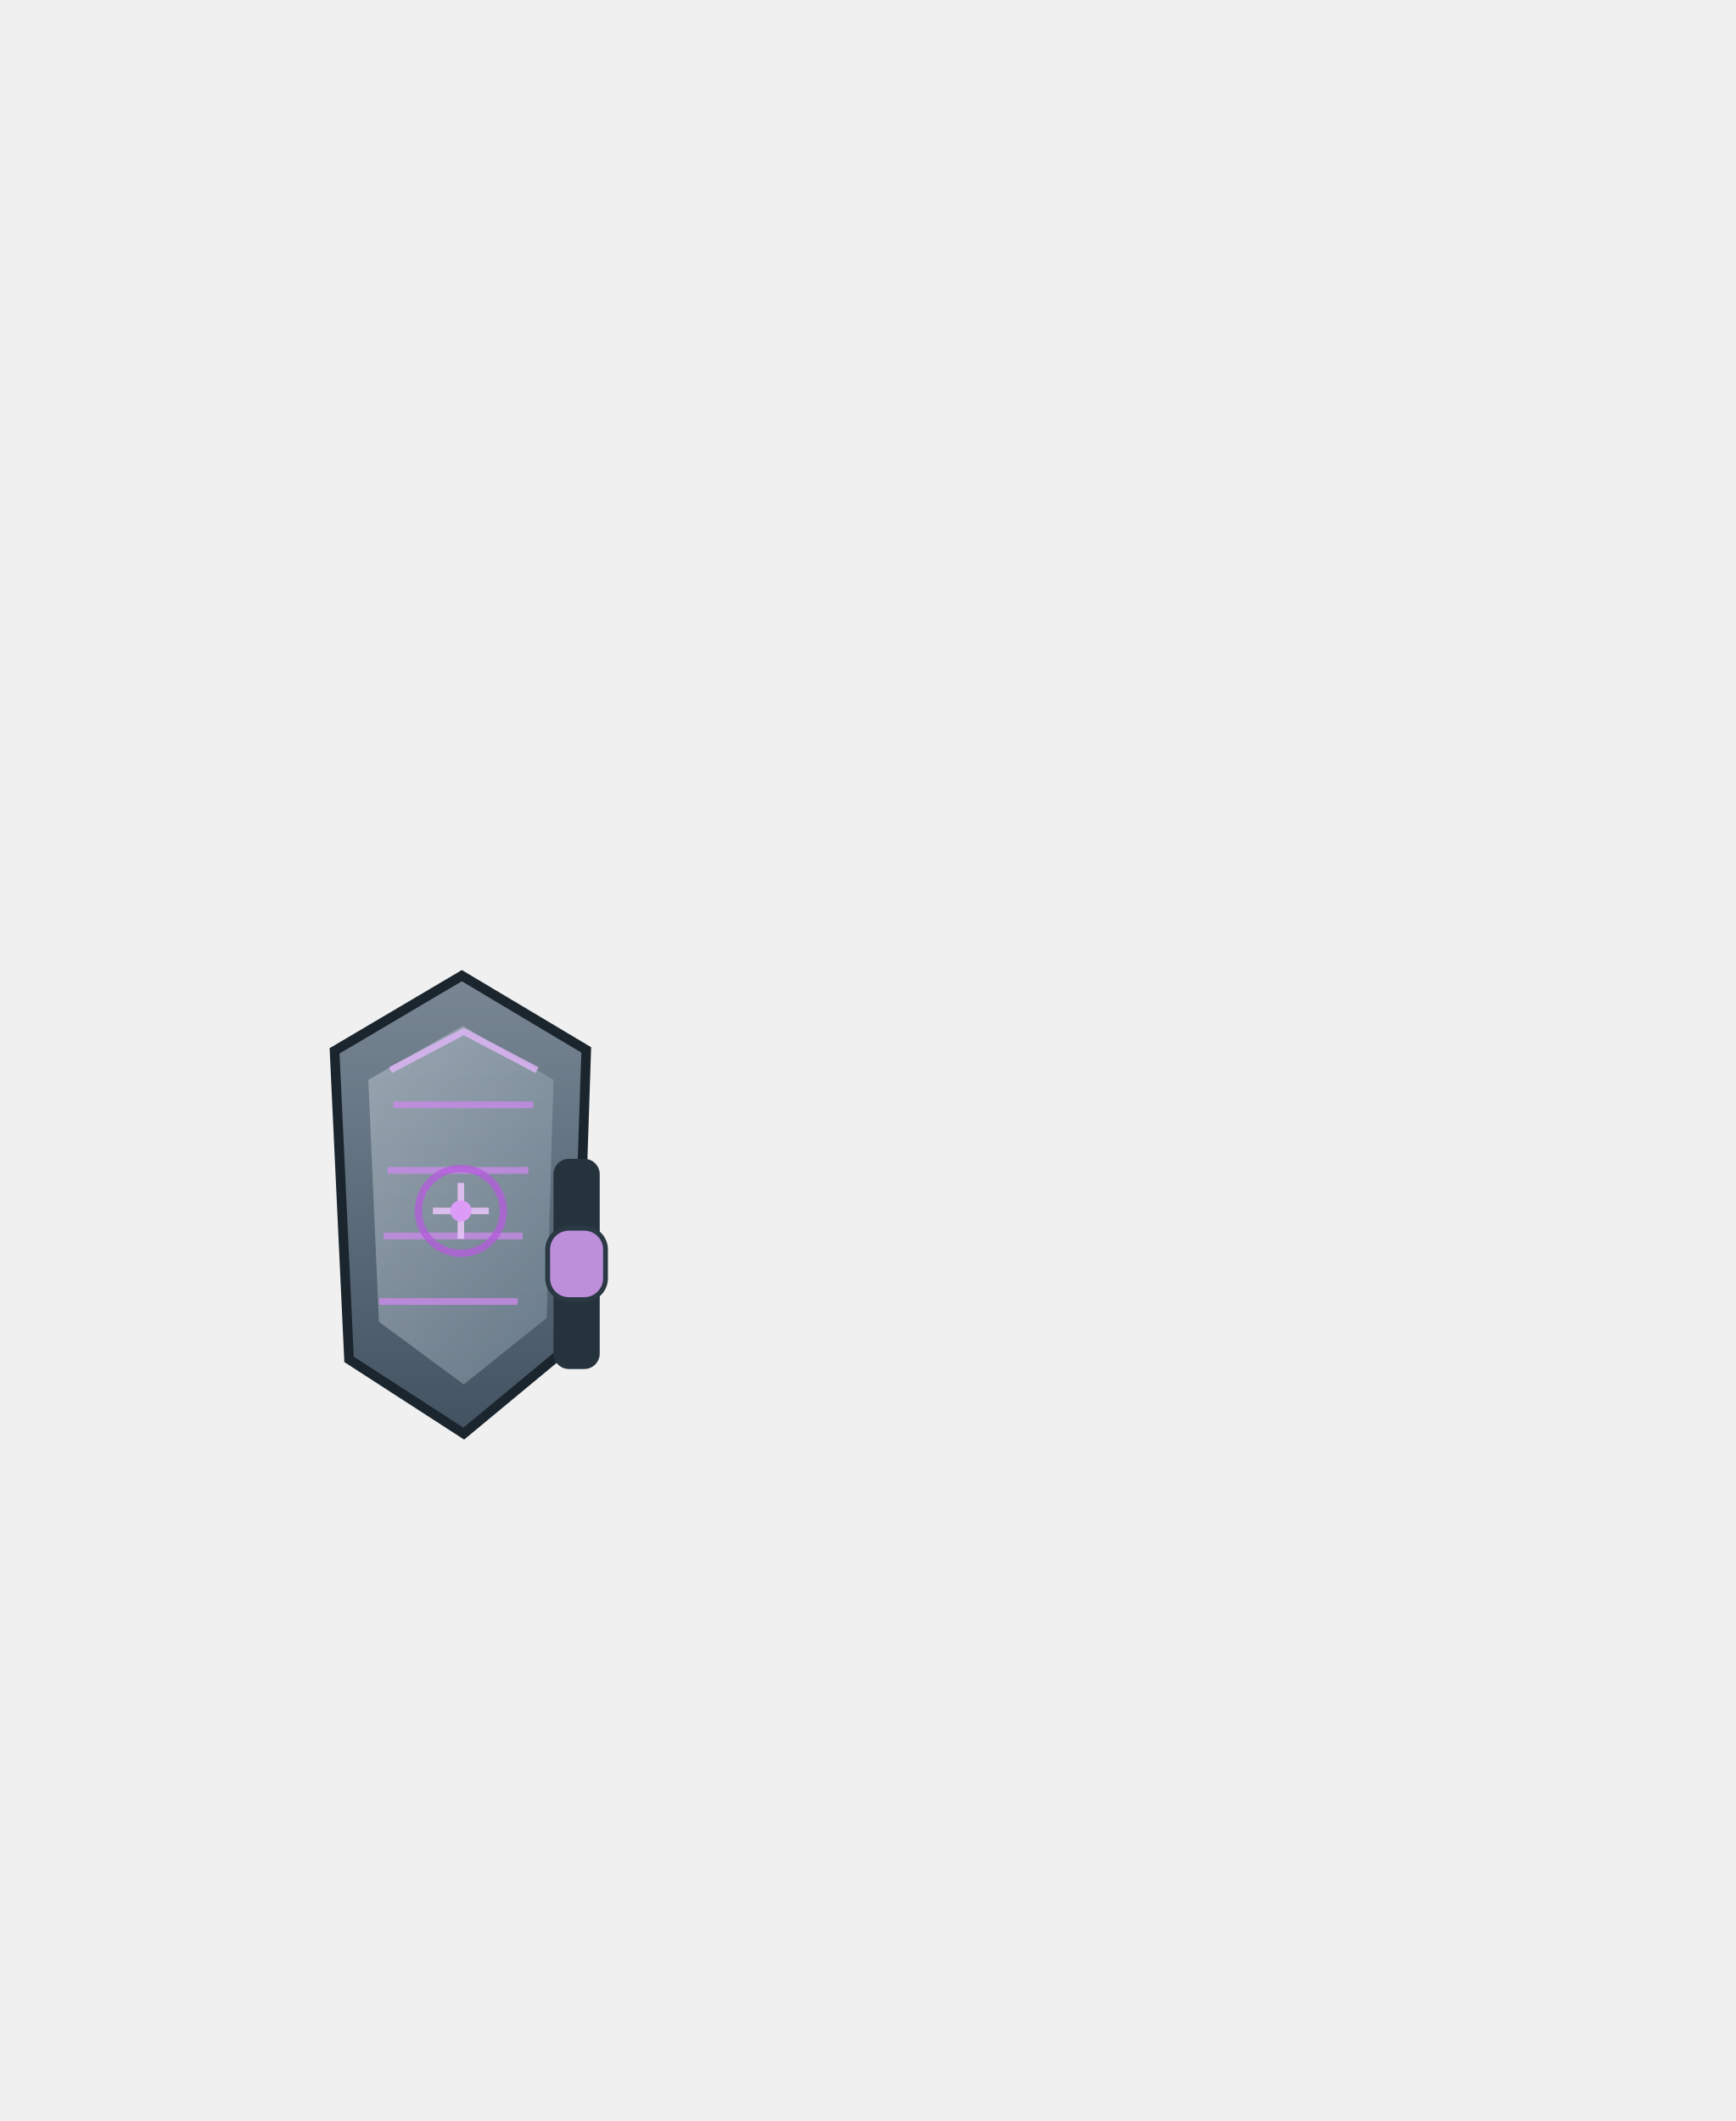
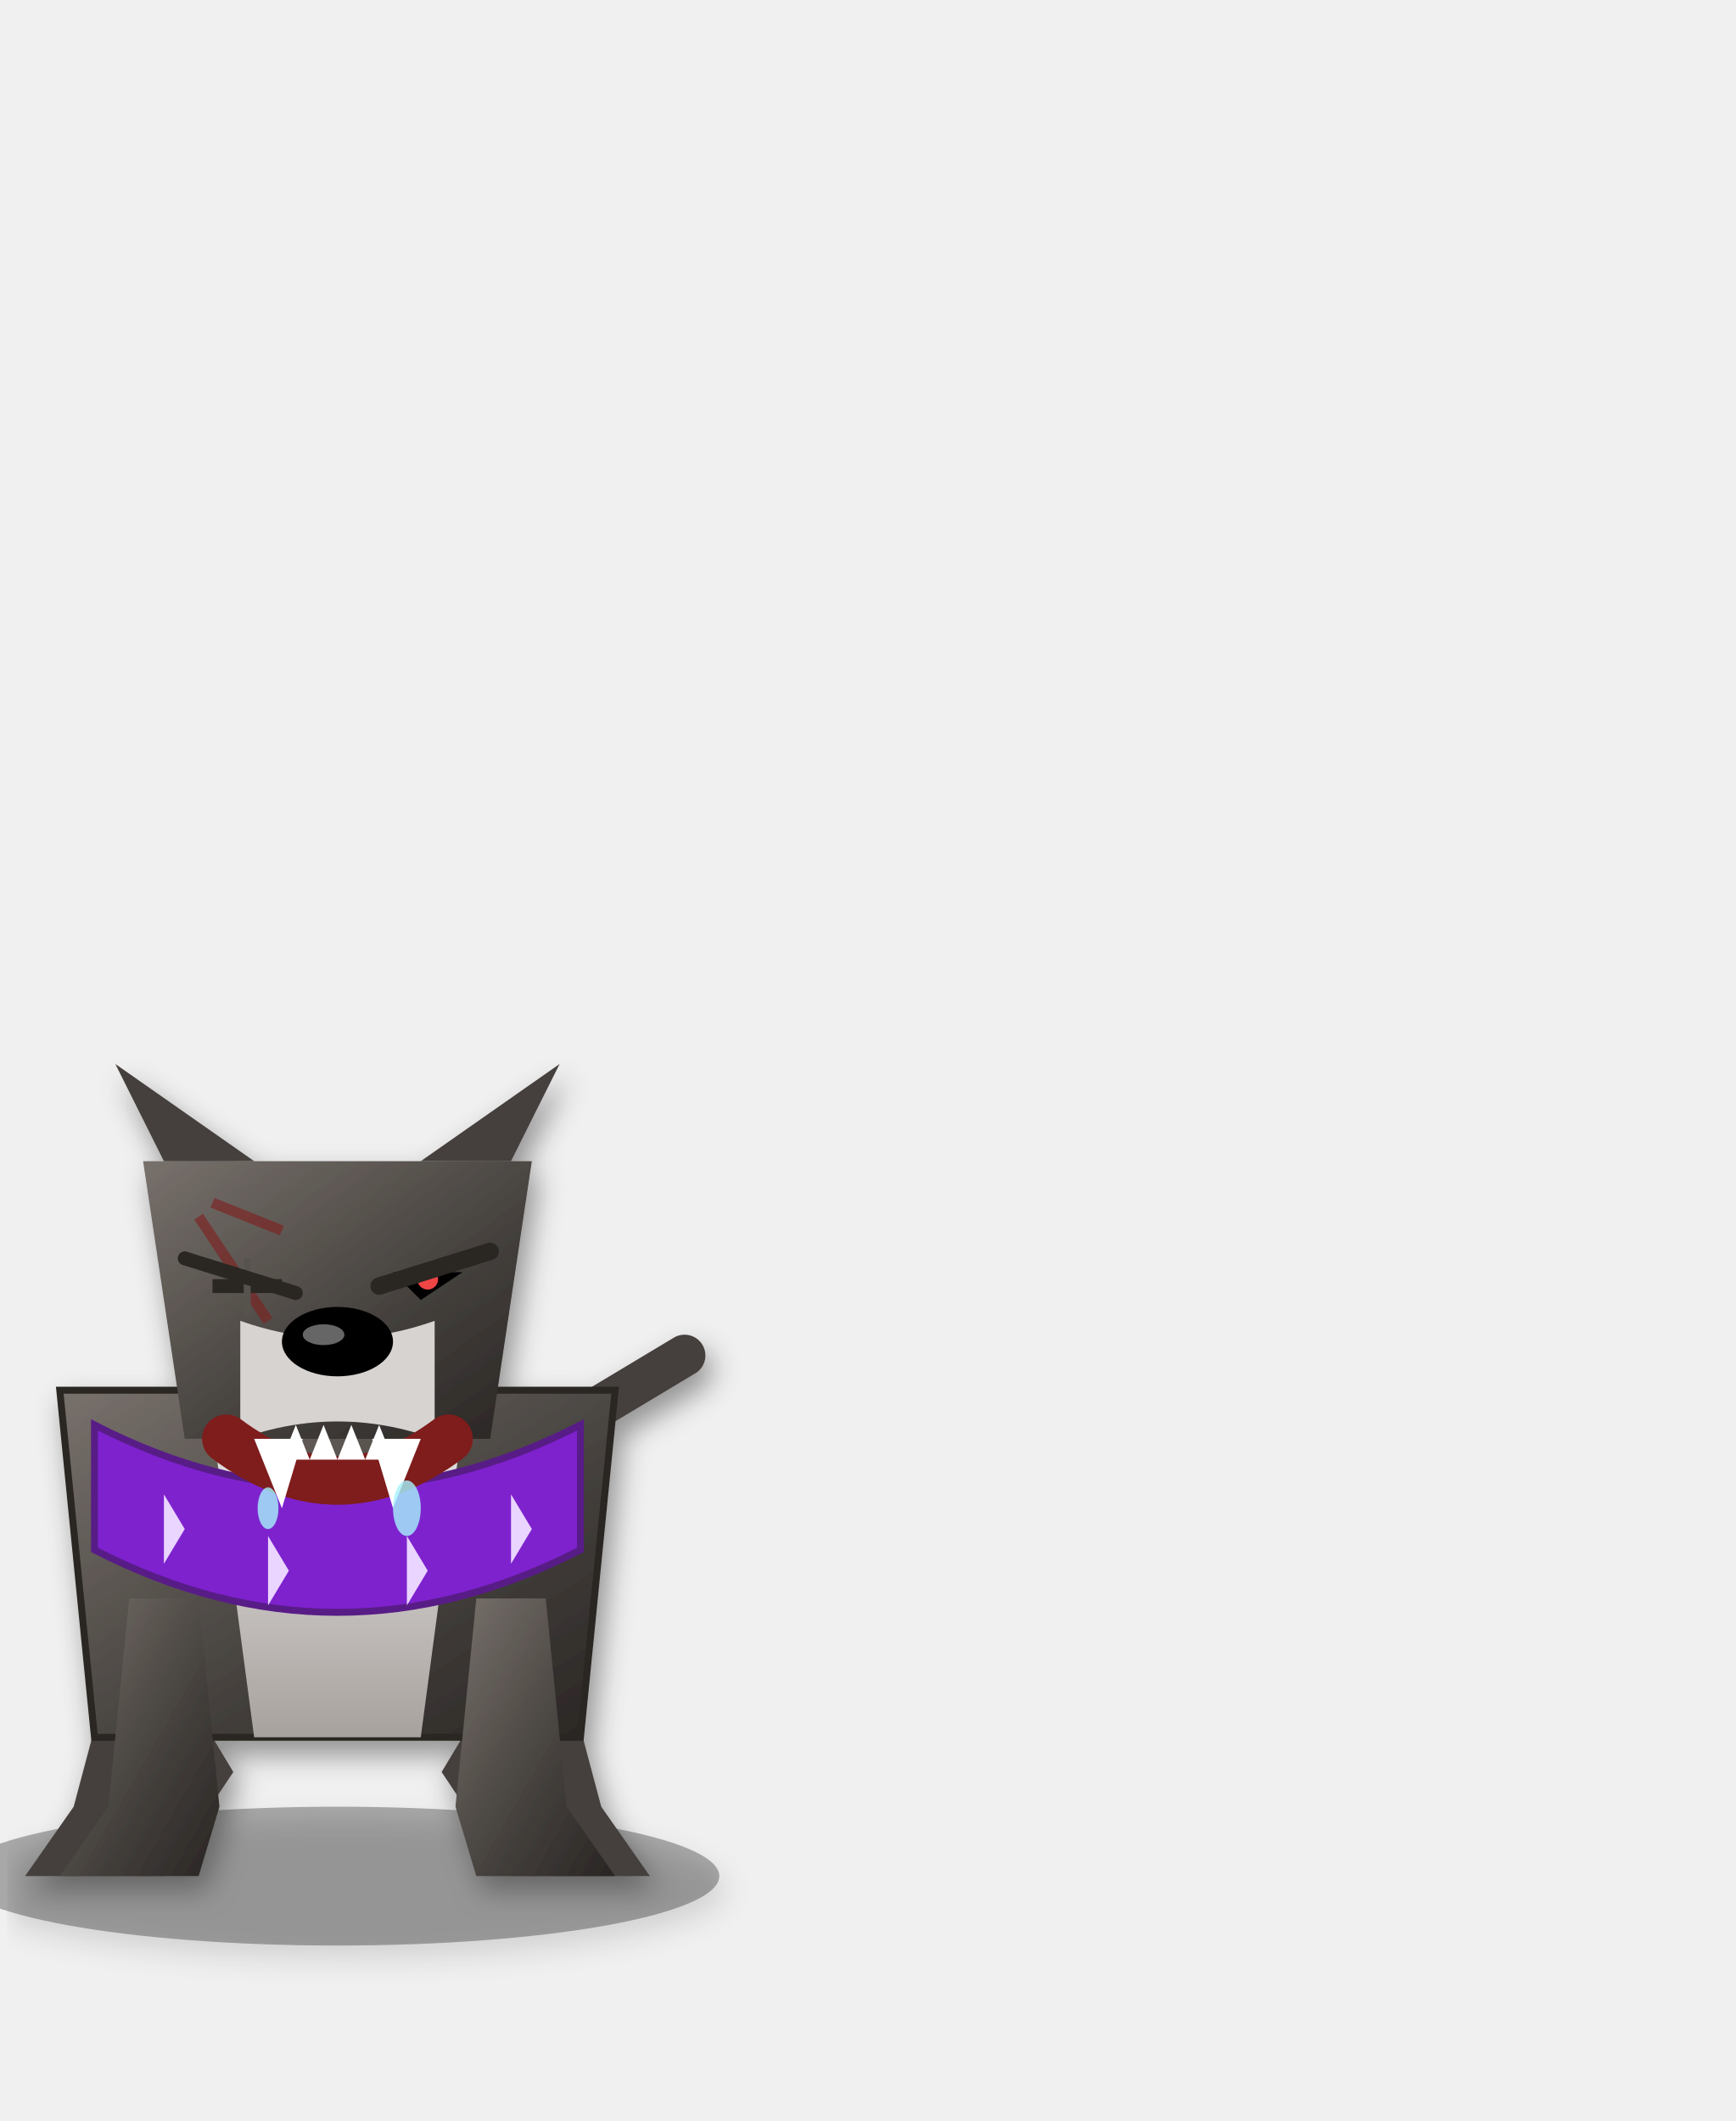
- <svg xmlns="http://www.w3.org/2000/svg" viewBox="0 0 180 220" width="180" height="220">
+ <svg xmlns="http://www.w3.org/2000/svg" viewBox="0 0 180 220">
  <defs>
-     <linearGradient id="e_shell" x1="0" y1="0" x2="0" y2="1">
-       <stop offset="0%" stop-color="#798795" />
-       <stop offset="100%" stop-color="#425261" />
+     <linearGradient id="pitbullBody" x1="0" y1="0" x2="1" y2="1">
+       <stop offset="0%" stop-color="#78716c" />
+       <stop offset="60%" stop-color="#44403c" />
+       <stop offset="100%" stop-color="#292524" />
    </linearGradient>
-     <linearGradient id="e_plate" x1="0" y1="0" x2="1" y2="1">
-       <stop offset="0%" stop-color="#b0bcc6" />
-       <stop offset="100%" stop-color="#798b9a" />
+     <linearGradient id="pitbullChest" x1="0" y1="0" x2="0" y2="1">
+       <stop offset="0%" stop-color="#e7e5e4" />
+       <stop offset="100%" stop-color="#a8a29e" />
    </linearGradient>
-     <filter id="e_glow" x="-60%" y="-60%" width="220%" height="220%">
-       <feGaussianBlur stdDeviation="0.7" />
+     <filter id="dogShadow">
+       <feGaussianBlur in="SourceAlpha" stdDeviation="2" />
+       <feOffset dx="1" dy="2" result="offsetblur" />
+       <feComponentTransfer>
+         <feFuncA type="linear" slope="0.4" />
+       </feComponentTransfer>
+       <feMerge>
+         <feMergeNode />
+         <feMergeNode in="SourceGraphic" />
+       </feMerge>
+     </filter>
+     <filter id="droolGlow">
+       <feGaussianBlur stdDeviation="0.5" />
    </filter>
  </defs>
-   <g id="shield_epic">
-     <path d="M34.7 109.0 L47.9 101.2 L60.8 108.9 L59.8 139.0 L48.1 148.7 L36.2 141.0 Z" fill="url(#e_shell)" stroke="#1a252d" stroke-width="1" />
-     <path d="M38.2 112.0 L48.0 106.4 L57.4 112.0 L56.7 136.7 L48.1 143.6 L39.3 137.1 Z" fill="url(#e_plate)" opacity="0.64" />
-     <path d="M40.8 114.6 L55.3 114.6 M40.2 121.4 L54.8 121.4 M39.8 128.2 L54.2 128.2 M39.3 135.0 L53.7 135.0" stroke="#c78ae7" stroke-width="0.7" opacity="0.8" />
-     <path d="M40.5 111.0 L48.1 107.0 L55.7 111.0" fill="none" stroke="#dfb4f6" stroke-width="0.68" opacity="0.82" />
-     <circle cx="47.8" cy="125.6" r="4.4" fill="none" stroke="#b35cdb" stroke-width="0.75" opacity="0.78">
-       <animateTransform attributeName="transform" type="rotate" from="0 47.8 125.6" to="360 47.8 125.6" dur="6.5s" repeatCount="indefinite" />
-     </circle>
-     <path d="M44.9 125.6 L50.7 125.6 M47.8 122.7 L47.8 128.5" stroke="#e7c4f7" stroke-width="0.68" opacity="0.88" />
-     <circle cx="47.8" cy="125.6" r="1.1" fill="#dc9bf6" />
-     <circle cx="47.8" cy="125.6" r="2.5" fill="#bf73e3" opacity="0.0" filter="url(#e_glow)">
-       <animate attributeName="opacity" values="0;0.65;0" dur="2.1s" repeatCount="indefinite" />
-     </circle>
-     <rect x="57.4" y="120.2" width="4.8" height="21.8" rx="1.6" fill="#25333d" />
-     <rect x="56.8" y="127.4" width="6.0" height="7.4" rx="2.2" fill="#bd8ed9" stroke="#2a3944" stroke-width="0.5" />
+   <g transform="translate(35, 155) scale(0.72)" filter="url(#dogShadow)">
+     <ellipse cx="0" cy="55" rx="55" ry="10" fill="#000" opacity="0.3">
+       <animate attributeName="rx" values="55;58;55" dur="0.6s" repeatCount="indefinite" />
+     </ellipse>
+     <path d="M25 -5 L50 -20" stroke="#44403c" stroke-width="6" fill="none" stroke-linecap="round">
+       <animateTransform attributeName="transform" type="rotate" values="0 25 -5; 20 25 -5; 0 25 -5" dur="0.08s" repeatCount="indefinite" />
+     </path>
+     <path d="M-30 15 L-38 45 L-45 55 L-25 55 L-15 40 Z" fill="#44403c" />
+     <path d="M30 15 L38 45 L45 55 L25 55 L15 40 Z" fill="#44403c" />
+     <path d="M-40 -15 L40 -15 L35 35 L-35 35 Z" fill="url(#pitbullBody)" stroke="#292524" stroke-width="1" />
+     <path d="M-18 -10 L0 5 L18 -10 L12 35 L-12 35 Z" fill="url(#pitbullChest)" />
+     <path d="M-30 15 L-33 45 L-40 55 L-20 55 L-17 45 L-20 15 Z" fill="url(#pitbullBody)" />
+     <path d="M30 15 L33 45 L40 55 L20 55 L17 45 L20 15 Z" fill="url(#pitbullBody)" />
+     <g transform="translate(0, -10)">
+       <path d="M-35 0 Q0 18 35 0 L35 18 Q0 36 -35 18 Z" fill="#7e22ce" stroke="#581c87" stroke-width="1" />
+       <path d="M-25 10 L-25 20 L-22 15 Z" fill="#e9d5ff" />
+       <path d="M-10 16 L-10 26 L-7 21 Z" fill="#e9d5ff" />
+       <path d="M10 16 L10 26 L13 21 Z" fill="#e9d5ff" />
+       <path d="M25 10 L25 20 L28 15 Z" fill="#e9d5ff" />
+     </g>
+     <g transform="translate(0, -20)">
+       <animateTransform attributeName="transform" type="translate" values="0 -20; 0 -17; 0 -20" dur="0.6s" repeatCount="indefinite" />
+       <g>
+         <animateTransform attributeName="transform" type="rotate" values="-3 0 0; 3 0 0; -3 0 0" dur="0.6s" repeatCount="indefinite" />
+         <path d="M-28 -28 L28 -28 L22 12 L-22 12 Z" fill="url(#pitbullBody)" />
+         <path d="M-25 -28 L-32 -42 L-12 -28 Z" fill="#44403c" />
+         <path d="M25 -28 L32 -42 L12 -28 Z" fill="#44403c" />
+         <path d="M-20 -20 L-10 -5" stroke="#7f1d1d" stroke-width="1.5" opacity="0.6" />
+         <path d="M-18 -22 L-8 -18" stroke="#7f1d1d" stroke-width="1.5" opacity="0.6" />
+         <path d="M-14 -5 Q0 0 14 -5 L14 12 Q0 7 -14 12 Z" fill="#d6d3d1" />
+         <path d="M-16 12 Q0 24 16 12" stroke="#7f1d1d" stroke-width="7" fill="none" stroke-linecap="round" />
+         <path d="M-12 12 L-8 22 L-5 12 Z" fill="#fff" />
+         <path d="M12 12 L8 22 L5 12 Z" fill="#fff" />
+         <path d="M-4 15 L-2 10 L0 15 Z" fill="#fff" />
+         <path d="M4 15 L2 10 L0 15 Z" fill="#fff" />
+         <path d="M-8 15 L-6 10 L-4 15 Z" fill="#fff" />
+         <path d="M8 15 L6 10 L4 15 Z" fill="#fff" />
+         <ellipse cx="-10" cy="22" rx="1.5" ry="3" fill="#a5f3fc" opacity="0.8">
+           <animate attributeName="cy" values="22; 40" dur="0.8s" repeatCount="indefinite" />
+           <animate attributeName="opacity" values="0.8; 0" dur="0.8s" repeatCount="indefinite" />
+         </ellipse>
+         <ellipse cx="10" cy="22" rx="2" ry="4" fill="#a5f3fc" opacity="0.8">
+           <animate attributeName="cy" values="22; 45" dur="0.7s" begin="0.2s" repeatCount="indefinite" />
+           <animate attributeName="opacity" values="0.8; 0" dur="0.7s" begin="0.2s" repeatCount="indefinite" />
+         </ellipse>
+         <ellipse cx="0" cy="-2" rx="8" ry="5" fill="#000" />
+         <ellipse cx="-2" cy="-3" rx="3" ry="1.5" fill="#fff" opacity="0.4" />
+         <path d="M18 -12 L8 -12 L12 -8 Z" fill="#000" />
+         <circle cx="13" cy="-11" r="1.5" fill="#ef4444" />
+         <path d="M22 -15 L6 -10" stroke="#292524" stroke-width="2.5" stroke-linecap="round" />
+         <path d="M-18 -10 L-8 -10" stroke="#292524" stroke-width="2" />
+         <path d="M-13 -14 L-13 -6" stroke="#57534e" stroke-width="1" />
+         <path d="M-22 -14 L-6 -9" stroke="#292524" stroke-width="2" stroke-linecap="round" />
+       </g>
+     </g>
  </g>
</svg>
